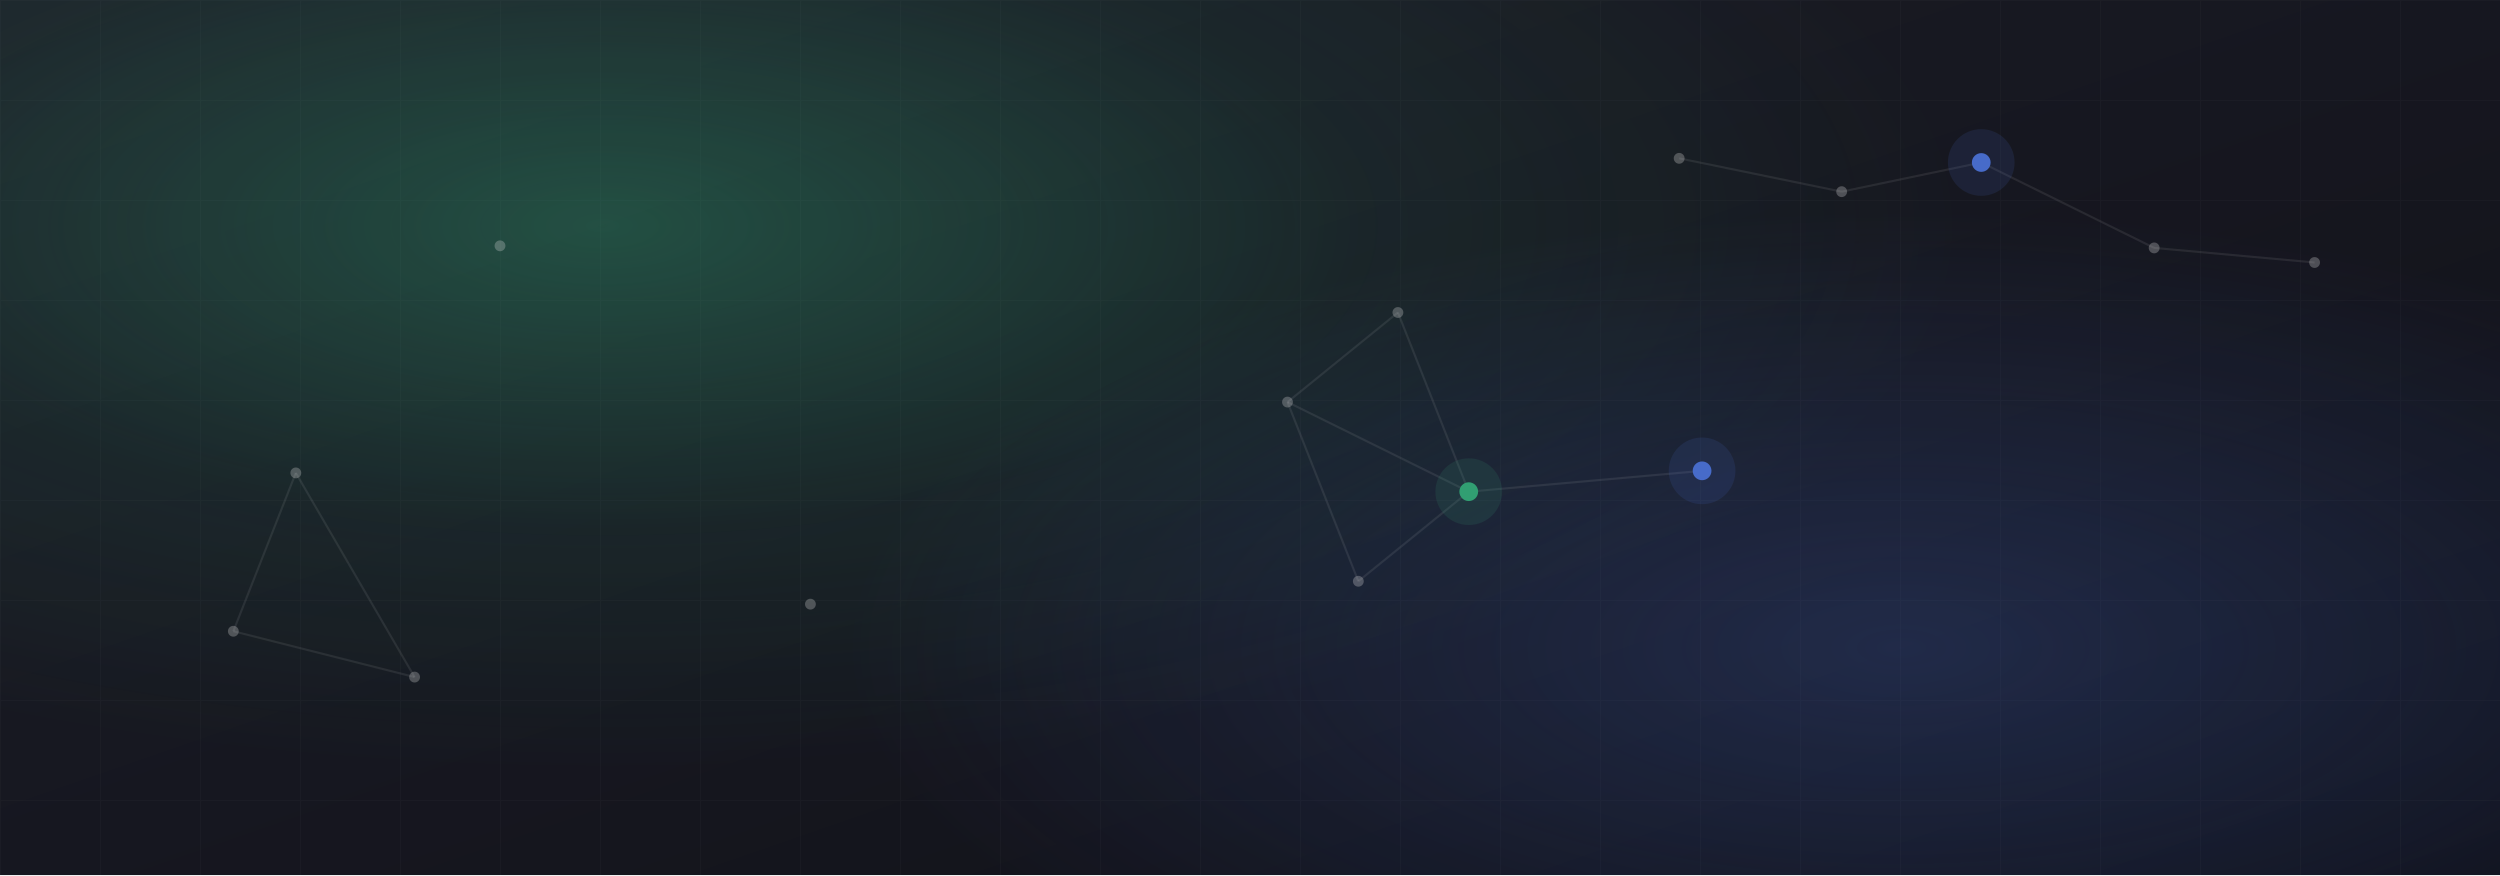
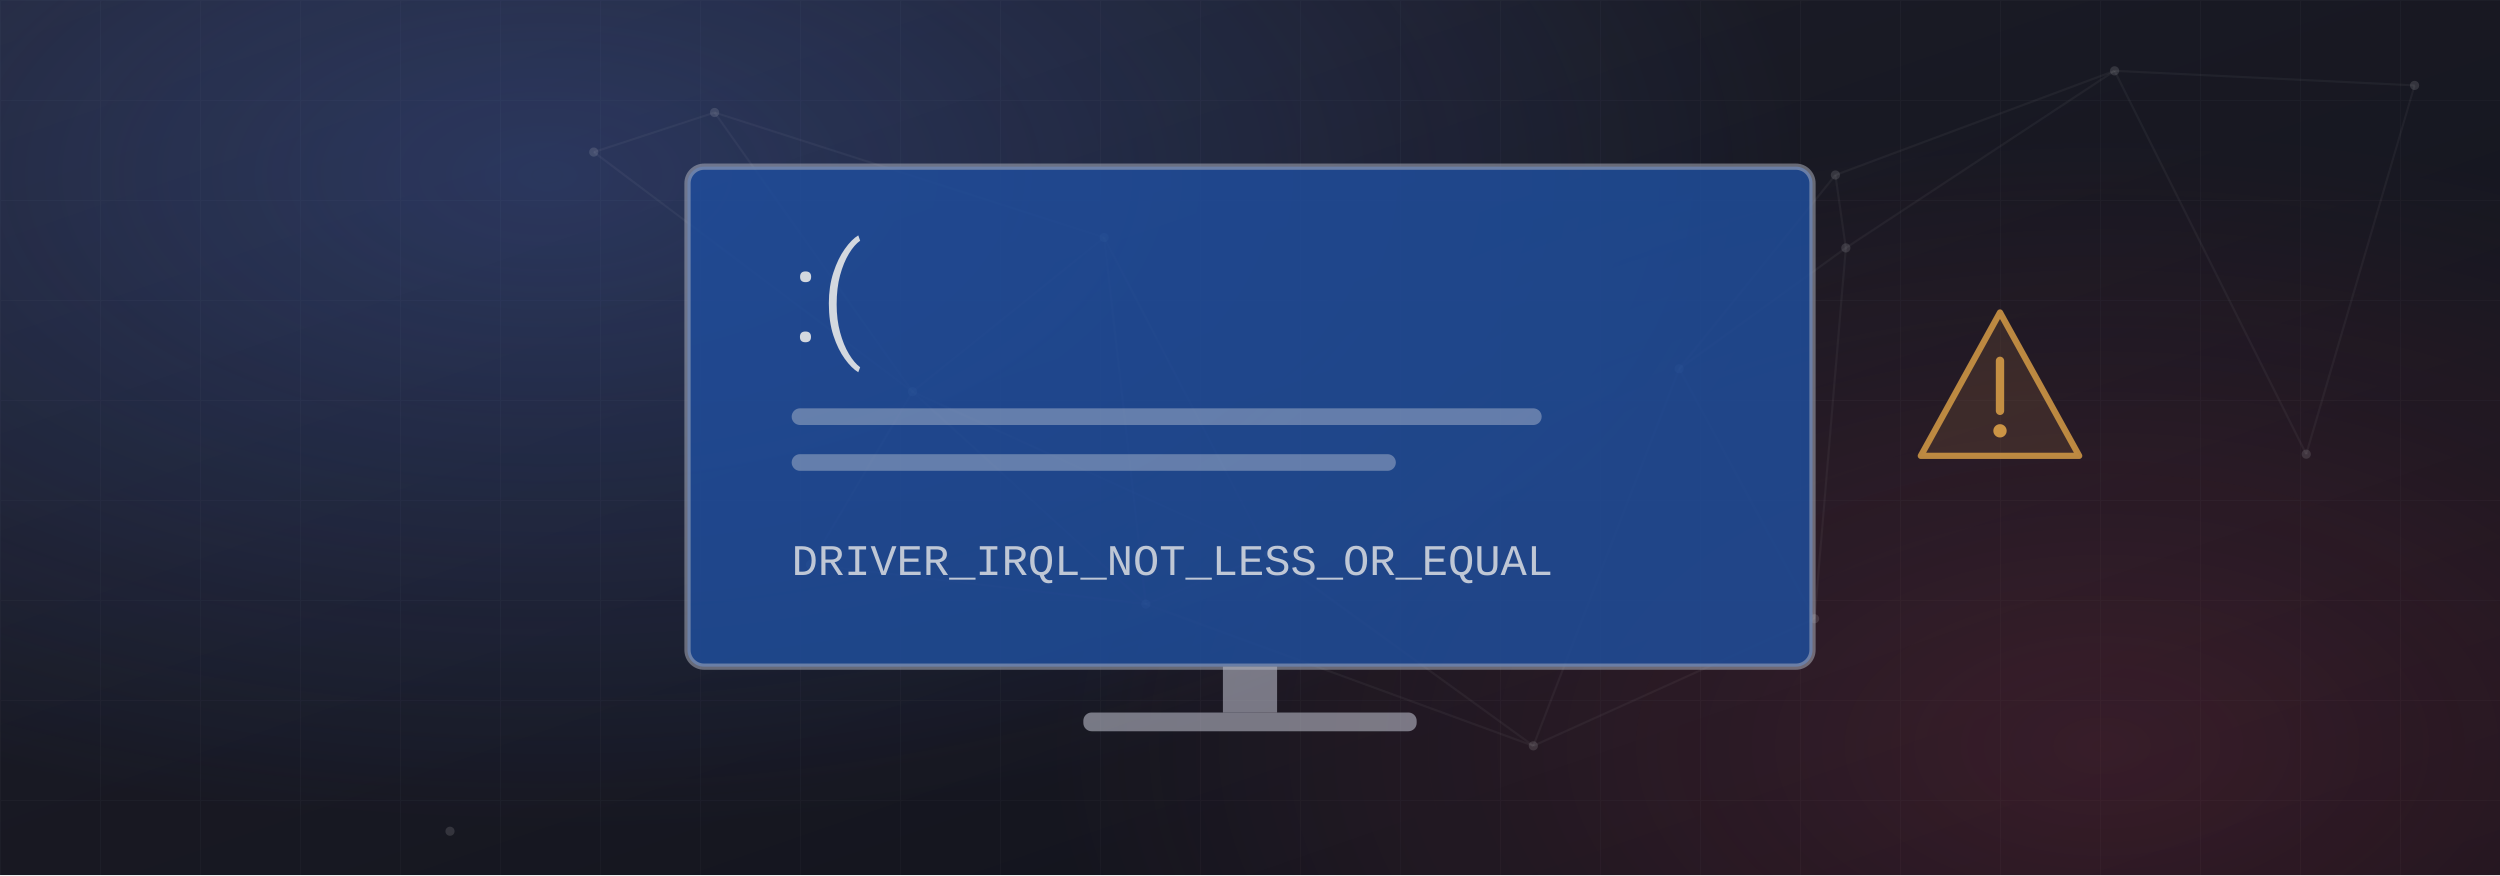
- <svg xmlns="http://www.w3.org/2000/svg" viewBox="0 0 1200 420" width="1200" height="420" preserveAspectRatio="xMidYMid slice" role="img" aria-label="Fondo abstracto de red corporativa">
+ <svg xmlns="http://www.w3.org/2000/svg" viewBox="0 0 1200 420" width="1200" height="420" role="img" aria-label="Un ordenador mostrando una pantalla azul de detención de Windows">
  <defs>
    <linearGradient id="base" x1="0" y1="0" x2="1" y2="1">
-       <stop offset="0" stop-color="#20212c" />
-       <stop offset="0.5" stop-color="#191a23" />
+       <stop offset="0" stop-color="#22232f" />
      <stop offset="1" stop-color="#101119" />
    </linearGradient>
    <radialGradient id="g1">
-       <stop offset="0" stop-color="#39c088" stop-opacity="0.40" />
-       <stop offset="0.55" stop-color="#39c088" stop-opacity="0.10" />
-       <stop offset="1" stop-color="#39c088" stop-opacity="0" />
+       <stop offset="0" stop-color="#5480f1" stop-opacity="0.30" />
+       <stop offset="1" stop-color="#5480f1" stop-opacity="0" />
    </radialGradient>
    <radialGradient id="g2">
-       <stop offset="0" stop-color="#5480f1" stop-opacity="0.26" />
-       <stop offset="1" stop-color="#5480f1" stop-opacity="0" />
+       <stop offset="0" stop-color="#e44c65" stop-opacity="0.20" />
+       <stop offset="1" stop-color="#e44c65" stop-opacity="0" />
    </radialGradient>
-     <pattern id="rejilla" width="48" height="48" patternUnits="userSpaceOnUse">
+     <pattern id="malla" width="48" height="48" patternUnits="userSpaceOnUse">
      <path d="M 48 0 L 0 0 0 48" fill="none" stroke="#ffffff" stroke-opacity="0.028" stroke-width="1" />
    </pattern>
+     <marker id="flecha" viewBox="0 0 10 10" refX="9" refY="5" markerWidth="7" markerHeight="7" orient="auto-start-reverse">
+       <path d="M 0 0 L 10 5 L 0 10 z" fill="#c9ccd8" fill-opacity="0.7" />
+     </marker>
  </defs>
-   <rect width="100%" height="100%" fill="url(#base)" />
-   <rect width="100%" height="100%" fill="url(#rejilla)" />
-   <ellipse cx="288" cy="109" rx="660" ry="260" fill="url(#g1)" />
-   <ellipse cx="912" cy="311" rx="504" ry="210" fill="url(#g2)" />
-   <g stroke="#ffffff" stroke-opacity="0.10" stroke-width="1">
-     <line x1="1034" y1="119" x2="951" y2="78" />
-     <line x1="1034" y1="119" x2="1111" y2="126" />
-     <line x1="951" y1="78" x2="884" y2="92" />
-     <line x1="618" y1="193" x2="671" y2="150" />
-     <line x1="618" y1="193" x2="652" y2="279" />
-     <line x1="618" y1="193" x2="705" y2="236" />
-     <line x1="112" y1="303" x2="199" y2="325" />
-     <line x1="112" y1="303" x2="142" y2="227" />
-     <line x1="671" y1="150" x2="705" y2="236" />
-     <line x1="652" y1="279" x2="705" y2="236" />
-     <line x1="199" y1="325" x2="142" y2="227" />
-     <line x1="705" y1="236" x2="817" y2="226" />
-     <line x1="884" y1="92" x2="806" y2="76" />
-   </g>
-   <circle cx="1034" cy="119" r="2.6" fill="#ffffff" fill-opacity="0.30" />
-   <circle cx="951" cy="78" r="16" fill="#5480f1" fill-opacity="0.14" />
-   <circle cx="951" cy="78" r="4.5" fill="#5480f1" />
-   <circle cx="618" cy="193" r="2.6" fill="#ffffff" fill-opacity="0.30" />
-   <circle cx="112" cy="303" r="2.6" fill="#ffffff" fill-opacity="0.30" />
-   <circle cx="1111" cy="126" r="2.6" fill="#ffffff" fill-opacity="0.30" />
-   <circle cx="671" cy="150" r="2.6" fill="#ffffff" fill-opacity="0.30" />
-   <circle cx="652" cy="279" r="2.6" fill="#ffffff" fill-opacity="0.30" />
-   <circle cx="199" cy="325" r="2.6" fill="#ffffff" fill-opacity="0.30" />
-   <circle cx="705" cy="236" r="16" fill="#39c088" fill-opacity="0.14" />
-   <circle cx="705" cy="236" r="4.5" fill="#39c088" />
-   <circle cx="240" cy="118" r="2.6" fill="#ffffff" fill-opacity="0.30" />
-   <circle cx="389" cy="290" r="2.6" fill="#ffffff" fill-opacity="0.30" />
-   <circle cx="884" cy="92" r="2.6" fill="#ffffff" fill-opacity="0.30" />
-   <circle cx="806" cy="76" r="2.6" fill="#ffffff" fill-opacity="0.30" />
-   <circle cx="817" cy="226" r="16" fill="#5480f1" fill-opacity="0.14" />
-   <circle cx="817" cy="226" r="4.5" fill="#5480f1" />
-   <circle cx="142" cy="227" r="2.6" fill="#ffffff" fill-opacity="0.30" />
-   <rect width="100%" height="100%" fill="#0e0f16" fill-opacity="0.18" />
+   <rect width="1200" height="420" fill="url(#base)" />
+   <rect width="1200" height="420" fill="url(#malla)" />
+   <ellipse cx="264" cy="84" rx="600" ry="315" fill="url(#g1)" />
+   <ellipse cx="1008" cy="357" rx="504" ry="294" fill="url(#g2)" />
+   <line x1="736" y1="358" x2="550" y2="290" stroke="#ffffff" stroke-opacity="0.05" />
+   <line x1="736" y1="358" x2="871" y2="297" stroke="#ffffff" stroke-opacity="0.05" />
+   <line x1="736" y1="358" x2="609" y2="266" stroke="#ffffff" stroke-opacity="0.05" />
+   <line x1="736" y1="358" x2="806" y2="177" stroke="#ffffff" stroke-opacity="0.05" />
+   <line x1="550" y1="290" x2="438" y2="188" stroke="#ffffff" stroke-opacity="0.05" />
+   <line x1="550" y1="290" x2="609" y2="266" stroke="#ffffff" stroke-opacity="0.05" />
+   <line x1="550" y1="290" x2="389" y2="271" stroke="#ffffff" stroke-opacity="0.05" />
+   <line x1="550" y1="290" x2="530" y2="114" stroke="#ffffff" stroke-opacity="0.05" />
+   <line x1="1107" y1="218" x2="1015" y2="34" stroke="#ffffff" stroke-opacity="0.05" />
+   <line x1="1107" y1="218" x2="1159" y2="41" stroke="#ffffff" stroke-opacity="0.05" />
+   <line x1="871" y1="297" x2="886" y2="119" stroke="#ffffff" stroke-opacity="0.05" />
+   <line x1="871" y1="297" x2="806" y2="177" stroke="#ffffff" stroke-opacity="0.05" />
+   <line x1="1015" y1="34" x2="886" y2="119" stroke="#ffffff" stroke-opacity="0.05" />
+   <line x1="1015" y1="34" x2="881" y2="84" stroke="#ffffff" stroke-opacity="0.05" />
+   <line x1="1015" y1="34" x2="1159" y2="41" stroke="#ffffff" stroke-opacity="0.05" />
+   <line x1="886" y1="119" x2="881" y2="84" stroke="#ffffff" stroke-opacity="0.05" />
+   <line x1="886" y1="119" x2="806" y2="177" stroke="#ffffff" stroke-opacity="0.05" />
+   <line x1="881" y1="84" x2="806" y2="177" stroke="#ffffff" stroke-opacity="0.05" />
+   <line x1="438" y1="188" x2="285" y2="73" stroke="#ffffff" stroke-opacity="0.05" />
+   <line x1="438" y1="188" x2="609" y2="266" stroke="#ffffff" stroke-opacity="0.05" />
+   <line x1="438" y1="188" x2="389" y2="271" stroke="#ffffff" stroke-opacity="0.05" />
+   <line x1="438" y1="188" x2="343" y2="54" stroke="#ffffff" stroke-opacity="0.05" />
+   <line x1="438" y1="188" x2="530" y2="114" stroke="#ffffff" stroke-opacity="0.05" />
+   <line x1="285" y1="73" x2="343" y2="54" stroke="#ffffff" stroke-opacity="0.05" />
+   <line x1="609" y1="266" x2="530" y2="114" stroke="#ffffff" stroke-opacity="0.05" />
+   <line x1="343" y1="54" x2="530" y2="114" stroke="#ffffff" stroke-opacity="0.05" />
+   <circle cx="736" cy="358" r="2.2" fill="#ffffff" fill-opacity="0.14" />
+   <circle cx="550" cy="290" r="2.2" fill="#ffffff" fill-opacity="0.14" />
+   <circle cx="1107" cy="218" r="2.2" fill="#ffffff" fill-opacity="0.14" />
+   <circle cx="871" cy="297" r="2.2" fill="#ffffff" fill-opacity="0.14" />
+   <circle cx="1015" cy="34" r="2.2" fill="#ffffff" fill-opacity="0.14" />
+   <circle cx="216" cy="399" r="2.2" fill="#ffffff" fill-opacity="0.14" />
+   <circle cx="886" cy="119" r="2.2" fill="#ffffff" fill-opacity="0.14" />
+   <circle cx="881" cy="84" r="2.2" fill="#ffffff" fill-opacity="0.14" />
+   <circle cx="438" cy="188" r="2.2" fill="#ffffff" fill-opacity="0.14" />
+   <circle cx="285" cy="73" r="2.2" fill="#ffffff" fill-opacity="0.14" />
+   <circle cx="609" cy="266" r="2.2" fill="#ffffff" fill-opacity="0.14" />
+   <circle cx="389" cy="271" r="2.2" fill="#ffffff" fill-opacity="0.14" />
+   <circle cx="1159" cy="41" r="2.2" fill="#ffffff" fill-opacity="0.14" />
+   <circle cx="343" cy="54" r="2.2" fill="#ffffff" fill-opacity="0.14" />
+   <circle cx="806" cy="177" r="2.2" fill="#ffffff" fill-opacity="0.14" />
+   <circle cx="530" cy="114" r="2.2" fill="#ffffff" fill-opacity="0.14" />
+   <rect x="330" y="80" width="540" height="240" rx="8" fill="#2154a8" fill-opacity="0.85" stroke="#c9ccd8" stroke-opacity="0.5" stroke-width="3" />
+   <rect x="587.0" y="320" width="26" height="22" fill="#c9ccd8" fill-opacity="0.6" />
+   <rect x="520.0" y="342" width="160" height="9" rx="4" fill="#c9ccd8" fill-opacity="0.6" />
+   <text x="380" y="164" font-family="Roboto, Helvetica, Arial, sans-serif" font-size="64" font-weight="300" fill="#ffffff" fill-opacity="0.9">:(</text>
+   <rect x="380" y="196" width="360" height="8" rx="4" fill="#ffffff" fill-opacity="0.35" />
+   <rect x="380" y="218" width="290" height="8" rx="4" fill="#ffffff" fill-opacity="0.35" />
+   <text x="380" y="276" font-family="'Courier New', monospace" font-size="21" fill="#ffffff" fill-opacity="0.8">DRIVER_IRQL_NOT_LESS_OR_EQUAL</text>
+   <path d="M 960 150 L 998.0 218.8 L 922.0 218.8 Z" fill="#e0a34a" fill-opacity="0.14" stroke="#e0a34a" stroke-opacity="0.9" stroke-width="3" stroke-linejoin="round" />
+   <line x1="960" y1="173.2" x2="960" y2="197.2" stroke="#e0a34a" stroke-opacity="0.95" stroke-width="4" stroke-linecap="round" />
+   <circle cx="960" cy="206.8" r="3.2" fill="#e0a34a" />
+   <rect width="1200" height="420" fill="#0e0f16" fill-opacity="0.10" />
</svg>
